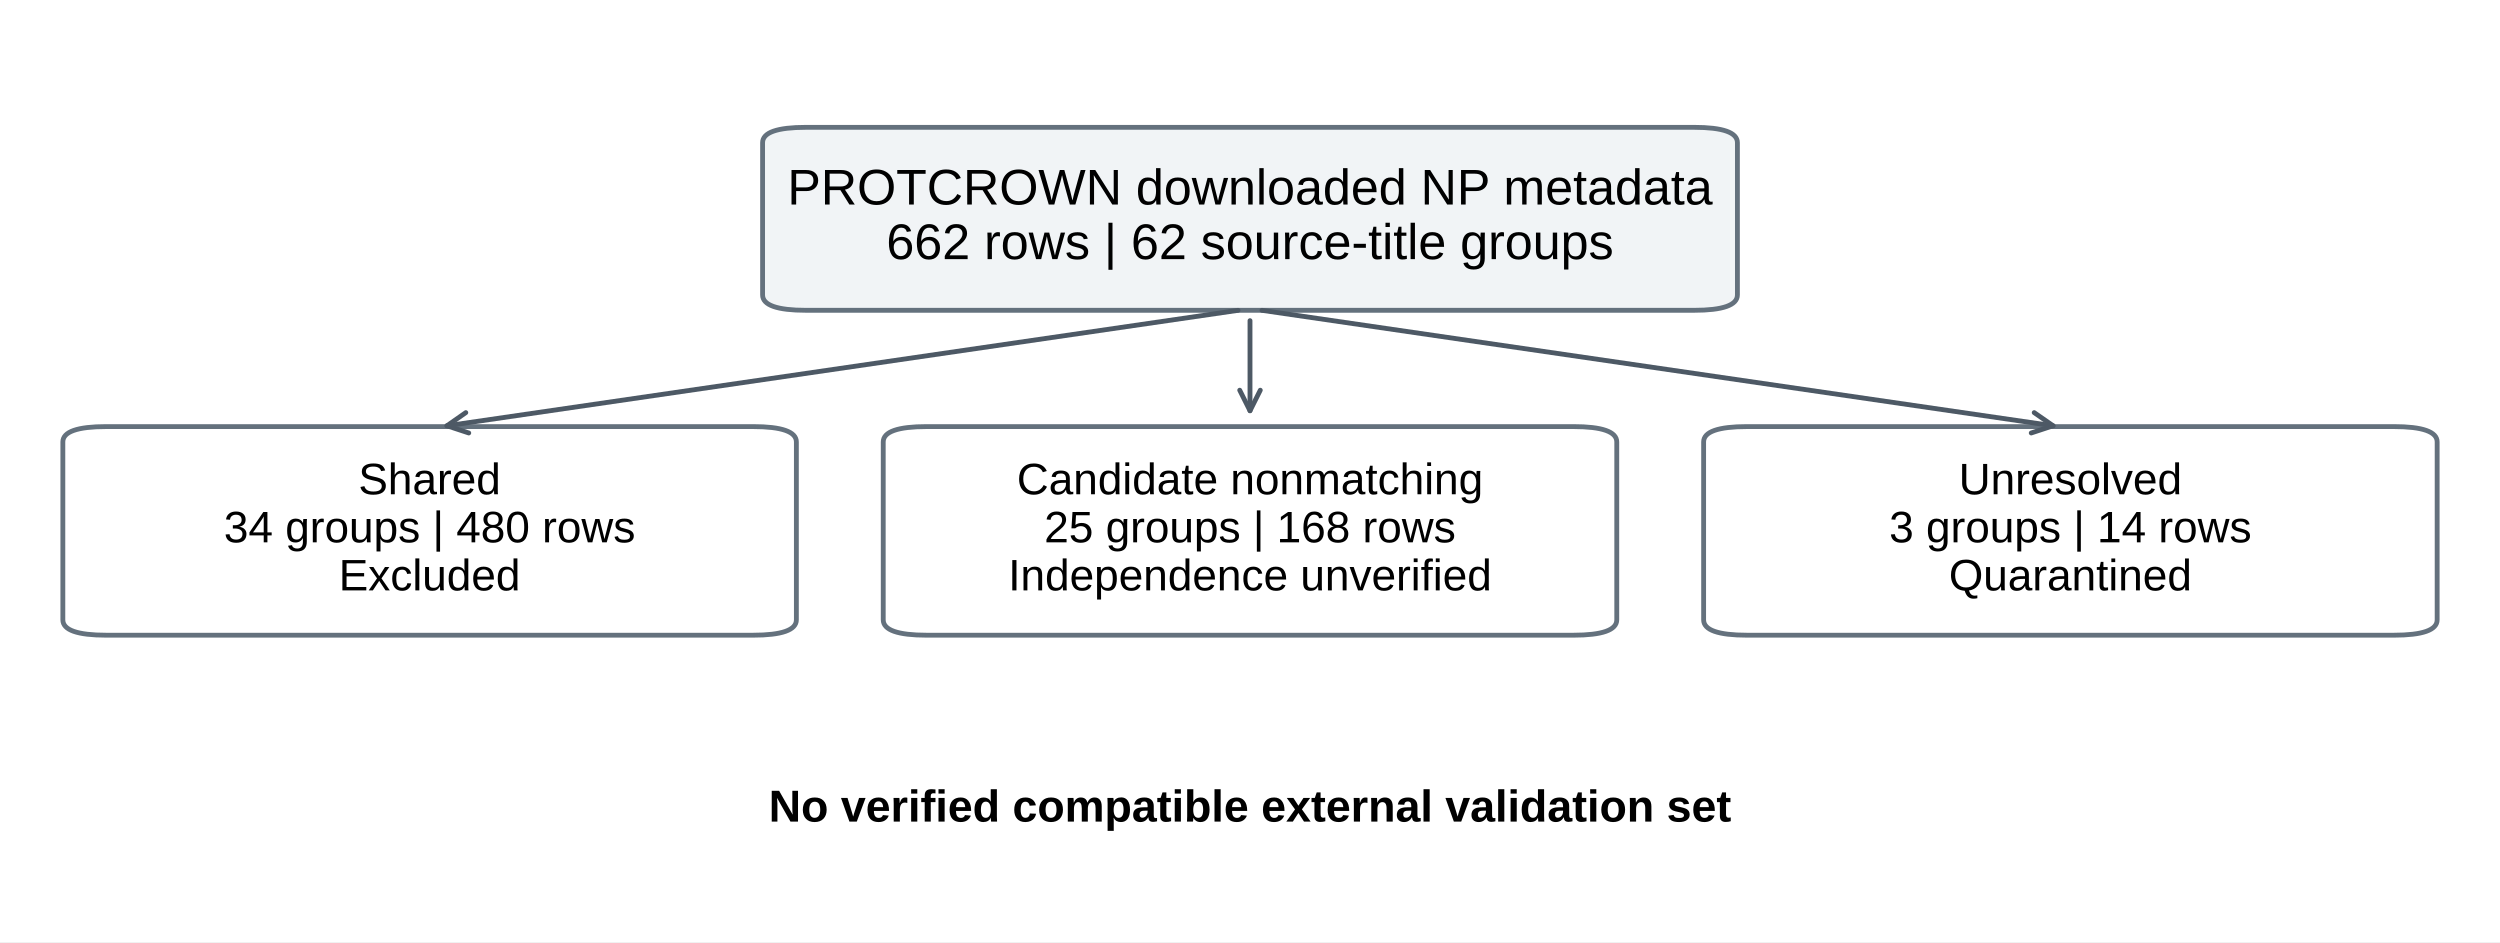
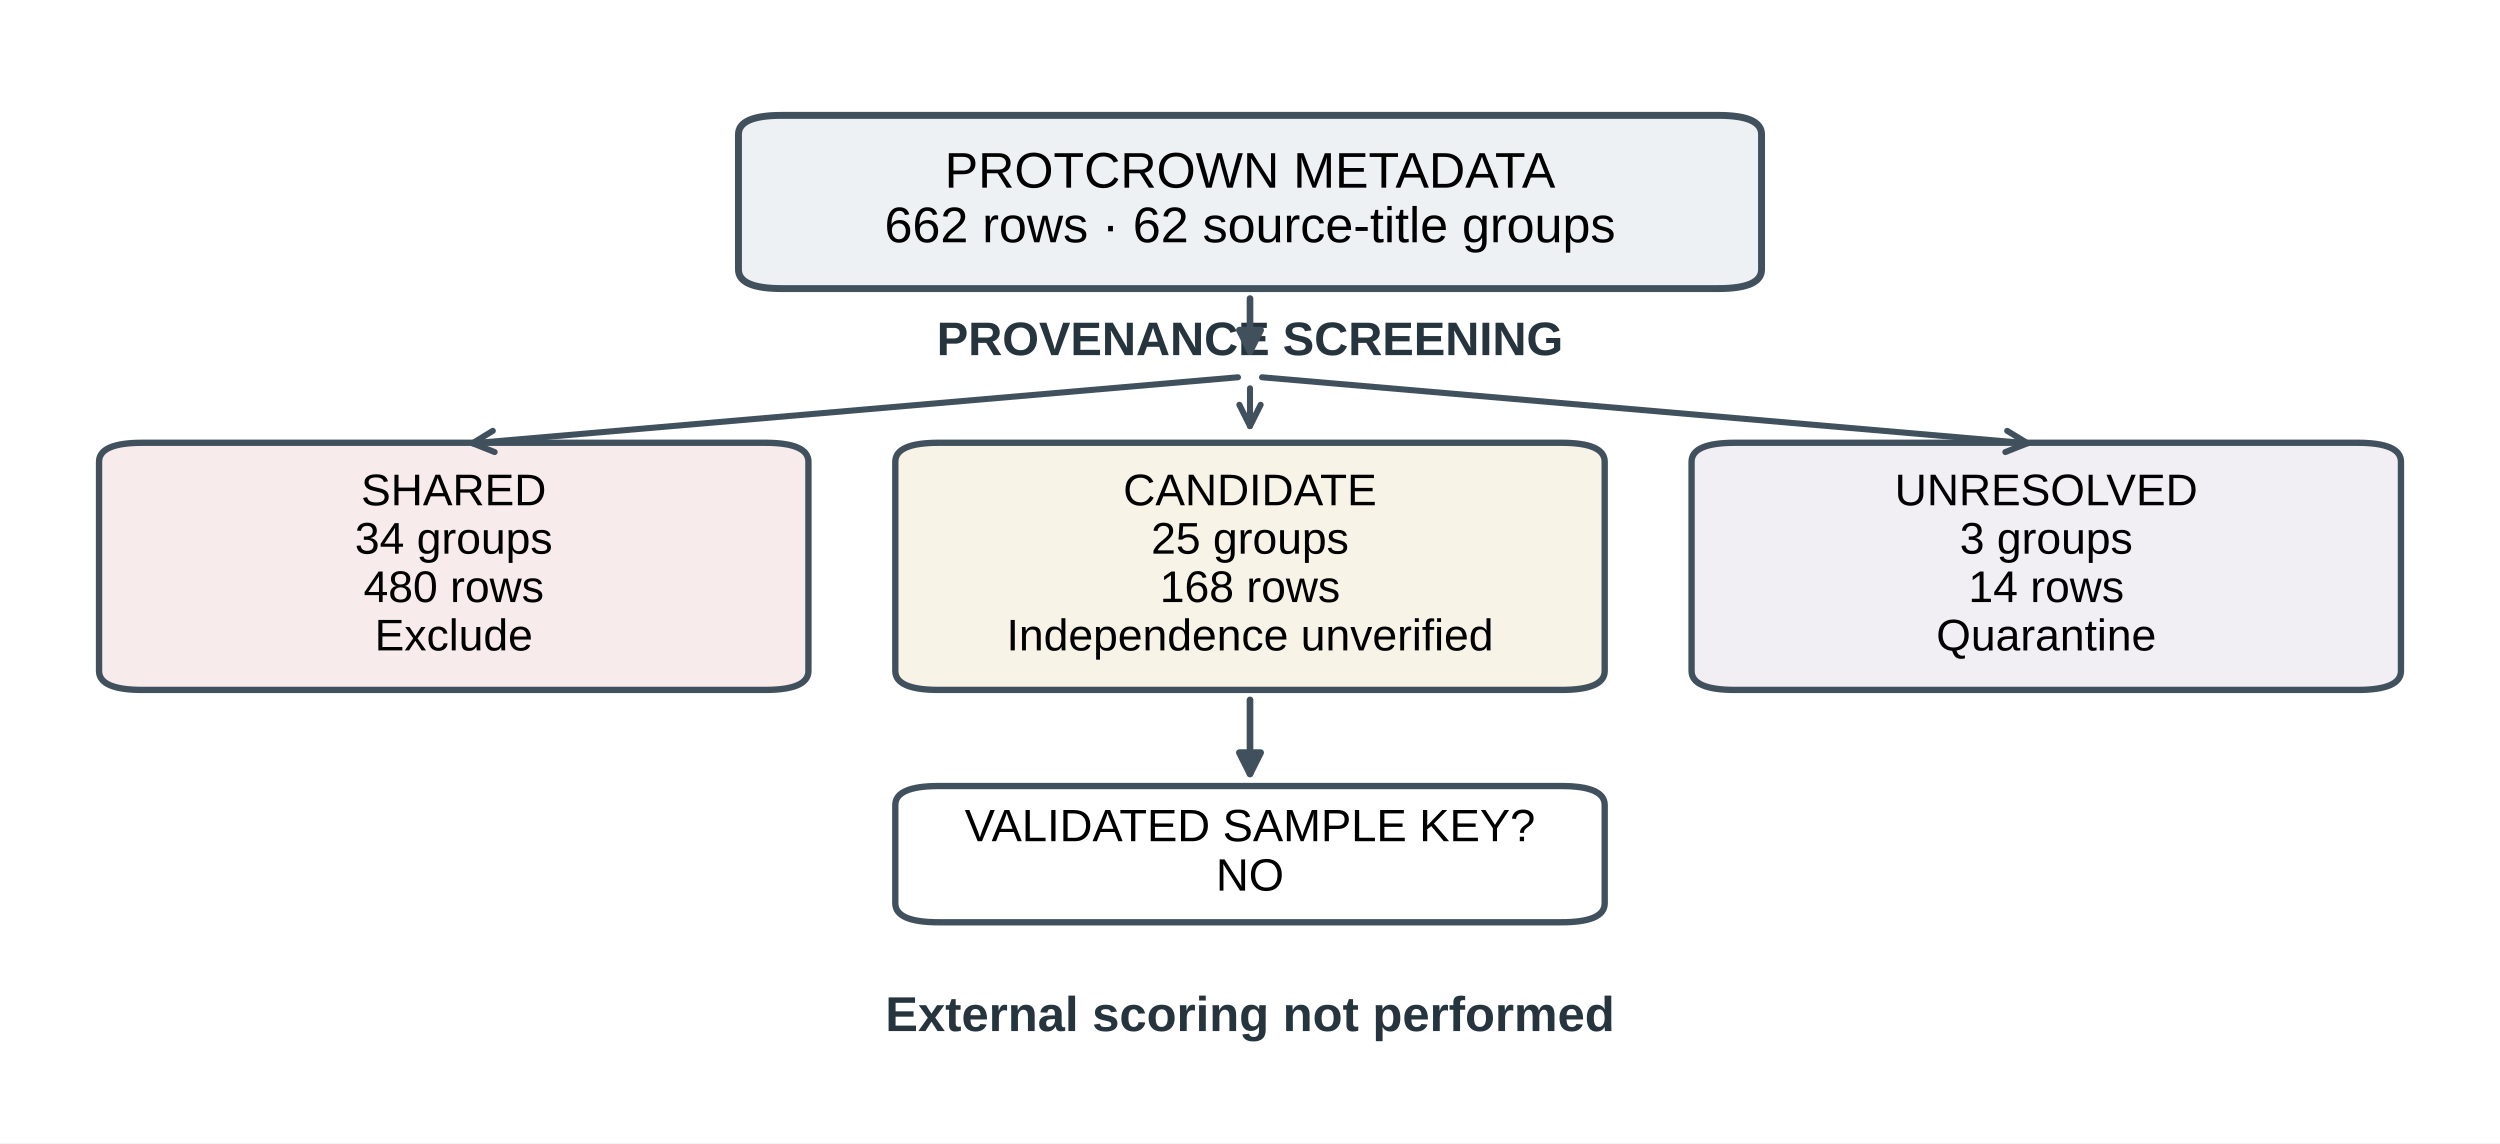
- <svg xmlns="http://www.w3.org/2000/svg" width="413.37pt" height="155.772pt" viewBox="0 0 413.37 155.772" version="1.1">
+ <svg xmlns="http://www.w3.org/2000/svg" width="413.37pt" height="189.036pt" viewBox="0 0 413.37 189.036" version="1.1">
  <defs>
    <style type="text/css">*{stroke-linejoin: round; stroke-linecap: butt}</style>
  </defs>
  <g id="figure_1">
    <g id="patch_1">
-       <path d="M 0 155.772  L 413.37 155.772  L 413.37 0  L 0 0  z " style="fill: #ffffff" />
+       <path d="M 0 189.036  L 413.37 189.036  L 413.37 0  L 0 0  z " style="fill: #ffffff" />
    </g>
    <g id="axes_1">
      <g id="patch_2">
-         <path d="M 133.275 51.308  L 280.095 51.308  Q 287.277 51.308 287.277 48.763  L 287.277 23.599  Q 287.277 21.054 280.095 21.054  L 133.275 21.054  Q 126.093 21.054 126.093 23.599  L 126.093 48.763  Q 126.093 51.308 133.275 51.308  z " clip-path="url(#p56b6b9df3b)" style="fill: #f1f4f6; stroke: #64717d; stroke-width: 0.8; stroke-linejoin: miter" />
+         <path d="M 129.285 47.716  L 284.085 47.716  Q 291.267 47.716 291.267 44.572  L 291.267 22.219  Q 291.267 19.075 284.085 19.075  L 129.285 19.075  Q 122.103 19.075 122.103 22.219  L 122.103 44.572  Q 122.103 47.716 129.285 47.716  z " clip-path="url(#p42849f4bfb)" style="fill: #edf1f3; stroke: #40505c; stroke-width: 1.15; stroke-linejoin: miter" />
      </g>
      <g id="patch_3">
-         <path d="M 17.573 105.029  L 124.497 105.029  Q 131.679 105.029 131.679 102.485  L 131.679 73.079  Q 131.679 70.535 124.497 70.535  L 17.573 70.535  Q 10.392 70.535 10.392 73.079  L 10.392 102.485  Q 10.392 105.029 17.573 105.029  z " clip-path="url(#p56b6b9df3b)" style="fill: #ffffff; stroke: #64717d; stroke-width: 0.8; stroke-linejoin: miter" />
+         <path d="M 23.558 114.077  L 126.492 114.077  Q 133.673 114.077 133.673 110.934  L 133.673 76.356  Q 133.673 73.212 126.492 73.212  L 23.558 73.212  Q 16.376 73.212 16.376 76.356  L 16.376 110.934  Q 16.376 114.077 23.558 114.077  z " clip-path="url(#p42849f4bfb)" style="fill: #f7eceb; stroke: #40505c; stroke-width: 1.05; stroke-linejoin: miter" />
      </g>
      <g id="patch_4">
-         <path d="M 153.223 105.029  L 260.147 105.029  Q 267.328 105.029 267.328 102.485  L 267.328 73.079  Q 267.328 70.535 260.147 70.535  L 153.223 70.535  Q 146.042 70.535 146.042 73.079  L 146.042 102.485  Q 146.042 105.029 153.223 105.029  z " clip-path="url(#p56b6b9df3b)" style="fill: #ffffff; stroke: #64717d; stroke-width: 0.8; stroke-linejoin: miter" />
+         <path d="M 155.218 114.077  L 258.152 114.077  Q 265.334 114.077 265.334 110.934  L 265.334 76.356  Q 265.334 73.212 258.152 73.212  L 155.218 73.212  Q 148.036 73.212 148.036 76.356  L 148.036 110.934  Q 148.036 114.077 155.218 114.077  z " clip-path="url(#p42849f4bfb)" style="fill: #f8f3e7; stroke: #40505c; stroke-width: 1.05; stroke-linejoin: miter" />
      </g>
      <g id="patch_5">
-         <path d="M 288.873 105.029  L 395.797 105.029  Q 402.978 105.029 402.978 102.485  L 402.978 73.079  Q 402.978 70.535 395.797 70.535  L 288.873 70.535  Q 281.691 70.535 281.691 73.079  L 281.691 102.485  Q 281.691 105.029 288.873 105.029  z " clip-path="url(#p56b6b9df3b)" style="fill: #ffffff; stroke: #64717d; stroke-width: 0.8; stroke-linejoin: miter" />
+         <path d="M 286.878 114.077  L 389.812 114.077  Q 396.994 114.077 396.994 110.934  L 396.994 76.356  Q 396.994 73.212 389.812 73.212  L 286.878 73.212  Q 279.697 73.212 279.697 76.356  L 279.697 110.934  Q 279.697 114.077 286.878 114.077  z " clip-path="url(#p42849f4bfb)" style="fill: #f1eef4; stroke: #40505c; stroke-width: 1.05; stroke-linejoin: miter" />
+       </g>
+       <g id="patch_6">
+         <path d="M 155.218 152.497  L 258.152 152.497  Q 265.334 152.497 265.334 149.354  L 265.334 133.113  Q 265.334 129.969 258.152 129.969  L 155.218 129.969  Q 148.036 129.969 148.036 133.113  L 148.036 149.354  Q 148.036 152.497 155.218 152.497  z " clip-path="url(#p42849f4bfb)" style="fill: #ffffff; stroke: #40505c; stroke-width: 1.05; stroke-linejoin: miter" />
      </g>
      <g id="text_1">
-         <text style="font-size: 8.3px; font-family: 'Arial'" transform="translate(130.1888 33.81471)">PROTCROWN downloaded NP metadata</text>
-         <text style="font-size: 8.3px; font-family: 'Arial'" transform="translate(146.5586 42.84825)">662 rows | 62 source-title groups</text>
+         <text style="font-size: 8.3px; font-family: 'Arial'" transform="translate(156.1957 31.02885)">PROTCROWN METADATA</text>
+         <text style="font-size: 8.3px; font-family: 'Arial'" transform="translate(146.2552 40.06239)">662 rows · 62 source-title groups</text>
      </g>
      <g id="text_2">
-         <text style="font-size: 7.3px; font-family: 'Arial'" transform="translate(59.26623 81.72596)">Shared</text>
-         <text style="font-size: 7.3px; font-family: 'Arial'" transform="translate(37.01663 89.67113)">34 groups | 480 rows</text>
-         <text style="font-size: 7.3px; font-family: 'Arial'" transform="translate(56.02058 97.61644)">Excluded</text>
+         <text style="font-weight: 700; font-size: 7.8px; font-family: 'Arial'; text-anchor: middle; fill: #26343e" x="206.685" y="58.718" transform="rotate(-0 206.685 58.71762)">PROVENANCE SCREENING</text>
      </g>
-       <g id="patch_6">
-         <path d="M 204.702 51.315  Q 138.858 60.922 73.899 70.4  " style="fill: none; stroke: #4d5965; stroke-width: 0.8; stroke-linecap: round" />
-         <path d="M 77.508 71.591  L 73.899 70.4  L 77.018 68.227  " style="fill: none; stroke: #4d5965; stroke-width: 0.8; stroke-linecap: round" />
+       <g id="patch_7">
+         <path d="M 206.685 49.368  Q 206.685 54.352 206.685 58.106  " style="fill: none; stroke: #40505c; stroke-width: 1.1; stroke-linecap: round" />
+         <path d="M 208.445 54.586  L 206.685 58.106  L 204.925 54.586  z " style="fill: #40505c; stroke: #40505c; stroke-width: 1.1; stroke-linecap: round" />
      </g>
      <g id="text_3">
-         <text style="font-size: 7.3px; font-family: 'Arial'" transform="translate(168.133 81.72589)">Candidate nonmatching</text>
-         <text style="font-size: 7.3px; font-family: 'Arial'" transform="translate(172.6664 89.6712)">25 groups | 168 rows</text>
-         <text style="font-size: 7.3px; font-family: 'Arial'" transform="translate(166.7095 97.61651)">Independence unverified</text>
+         <text style="font-size: 7.35px; font-family: 'Arial'" transform="translate(59.70876 83.54747)">SHARED</text>
+         <text style="font-size: 7.35px; font-family: 'Arial'" transform="translate(58.68091 91.54706)">34 groups</text>
+         <text style="font-size: 7.35px; font-family: 'Arial'" transform="translate(60.11416 99.54678)">480 rows</text>
+         <text style="font-size: 7.35px; font-family: 'Arial'" transform="translate(61.95109 107.5464)">Exclude</text>
      </g>
-       <g id="patch_7">
-         <path d="M 206.685 53.021  Q 206.685 60.918 206.685 67.92  " style="fill: none; stroke: #4d5965; stroke-width: 0.8; stroke-linecap: round" />
-         <path d="M 208.385 64.52  L 206.685 67.92  L 204.985 64.52  " style="fill: none; stroke: #4d5965; stroke-width: 0.8; stroke-linecap: round" />
+       <g id="patch_8">
+         <path d="M 204.696 62.382  Q 140.856 67.886 78.129 73.294  " style="fill: none; stroke: #40505c; stroke-linecap: round" />
+         <path d="M 81.787 74.745  L 78.129 73.294  L 81.485 71.238  " style="fill: none; stroke: #40505c; stroke-linecap: round" />
      </g>
      <g id="text_4">
-         <text style="font-size: 7.3px; font-family: 'Arial'" transform="translate(323.8738 81.72389)">Unresolved</text>
-         <text style="font-size: 7.3px; font-family: 'Arial'" transform="translate(312.3757 89.66906)">3 groups | 14 rows</text>
-         <text style="font-size: 7.3px; font-family: 'Arial'" transform="translate(322.2473 97.6185)">Quarantined</text>
+         <text style="font-size: 7.35px; font-family: 'Arial'" transform="translate(185.722 83.54747)">CANDIDATE</text>
+         <text style="font-size: 7.35px; font-family: 'Arial'" transform="translate(190.341 91.54706)">25 groups</text>
+         <text style="font-size: 7.35px; font-family: 'Arial'" transform="translate(191.7743 99.54678)">168 rows</text>
+         <text style="font-size: 7.35px; font-family: 'Arial'" transform="translate(166.4357 107.5464)">Independence unverified</text>
      </g>
-       <g id="patch_8">
-         <path d="M 208.668 51.315  Q 274.512 60.922 339.471 70.4  " style="fill: none; stroke: #4d5965; stroke-width: 0.8; stroke-linecap: round" />
-         <path d="M 336.352 68.227  L 339.471 70.4  L 335.862 71.591  " style="fill: none; stroke: #4d5965; stroke-width: 0.8; stroke-linecap: round" />
+       <g id="patch_9">
+         <path d="M 206.685 64.208  Q 206.685 67.887 206.685 70.448  " style="fill: none; stroke: #40505c; stroke-linecap: round" />
+         <path d="M 208.445 66.928  L 206.685 70.448  L 204.925 66.928  " style="fill: none; stroke: #40505c; stroke-linecap: round" />
      </g>
      <g id="text_5">
-         <text style="font-weight: 700; font-size: 7.4px; font-family: 'Arial'; text-anchor: middle" x="206.685" y="135.849" transform="rotate(-0 206.685 135.8485)">No verified compatible external validation set</text>
+         <text style="font-size: 7.35px; font-family: 'Arial'" transform="translate(313.2942 83.54747)">UNRESOLVED</text>
+         <text style="font-size: 7.35px; font-family: 'Arial'" transform="translate(324.0448 91.54706)">3 groups</text>
+         <text style="font-size: 7.35px; font-family: 'Arial'" transform="translate(325.478 99.54678)">14 rows</text>
+         <text style="font-size: 7.35px; font-family: 'Arial'" transform="translate(320.1636 107.5505)">Quarantine</text>
+       </g>
+       <g id="patch_10">
+         <path d="M 208.674 62.382  Q 272.514 67.886 335.241 73.294  " style="fill: none; stroke: #40505c; stroke-linecap: round" />
+         <path d="M 331.885 71.238  L 335.241 73.294  L 331.583 74.745  " style="fill: none; stroke: #40505c; stroke-linecap: round" />
+       </g>
+       <g id="text_6">
+         <text style="font-size: 7.5px; font-family: 'Arial'" transform="translate(159.5147 139.0905)">VALIDATED SAMPLE KEY?</text>
+         <text style="font-size: 7.5px; font-family: 'Arial'" transform="translate(201.06 147.2576)">NO</text>
+       </g>
+       <g id="patch_11">
+         <path d="M 206.685 115.728  Q 206.685 122.461 206.685 127.965  " style="fill: none; stroke: #40505c; stroke-width: 1.1; stroke-linecap: round" />
+         <path d="M 208.445 124.445  L 206.685 127.965  L 204.925 124.445  z " style="fill: #40505c; stroke: #40505c; stroke-width: 1.1; stroke-linecap: round" />
+       </g>
+       <g id="text_7">
+         <text style="font-weight: 700; font-size: 8.1px; font-family: 'Arial'; text-anchor: middle; fill: #26343e" x="206.685" y="170.485" transform="rotate(-0 206.685 170.4847)">External scoring not performed</text>
      </g>
    </g>
  </g>
  <defs>
-     <clipPath id="p56b6b9df3b">
-       <rect x="7.2" y="7.2" width="398.97" height="141.372" />
+     <clipPath id="p42849f4bfb">
+       <rect x="7.2" y="7.2" width="398.97" height="174.636" />
    </clipPath>
  </defs>
</svg>
